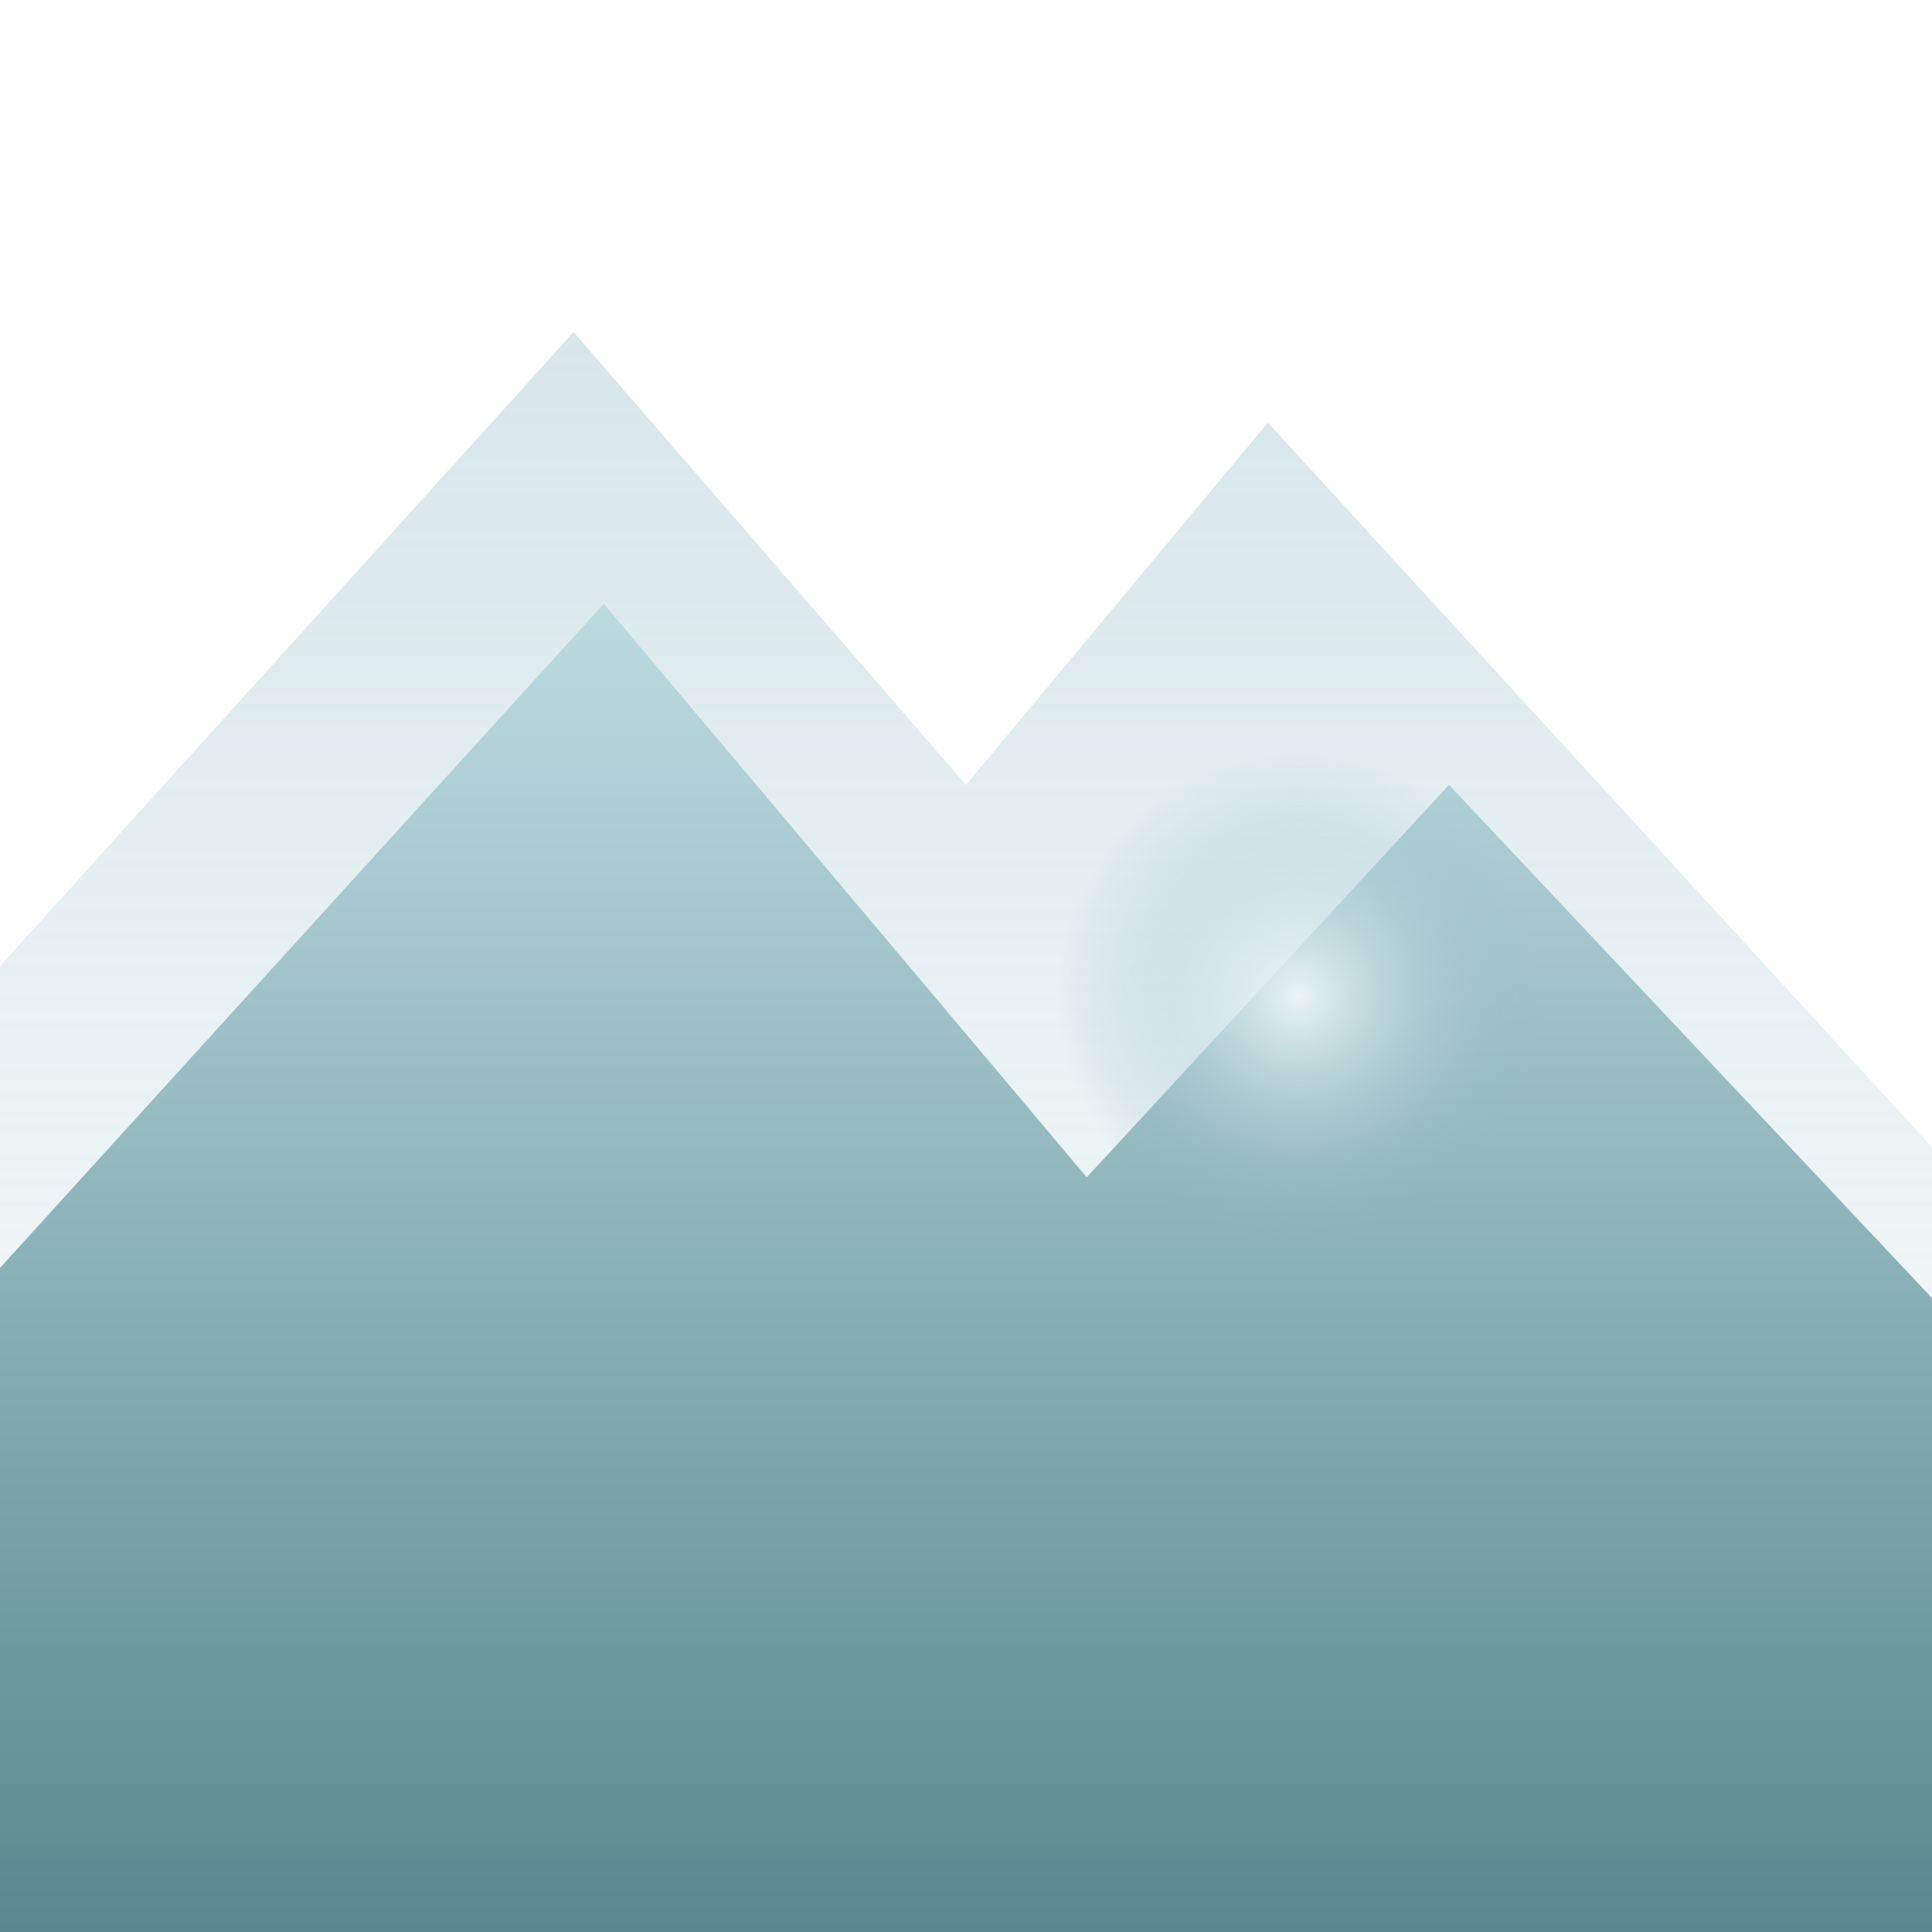
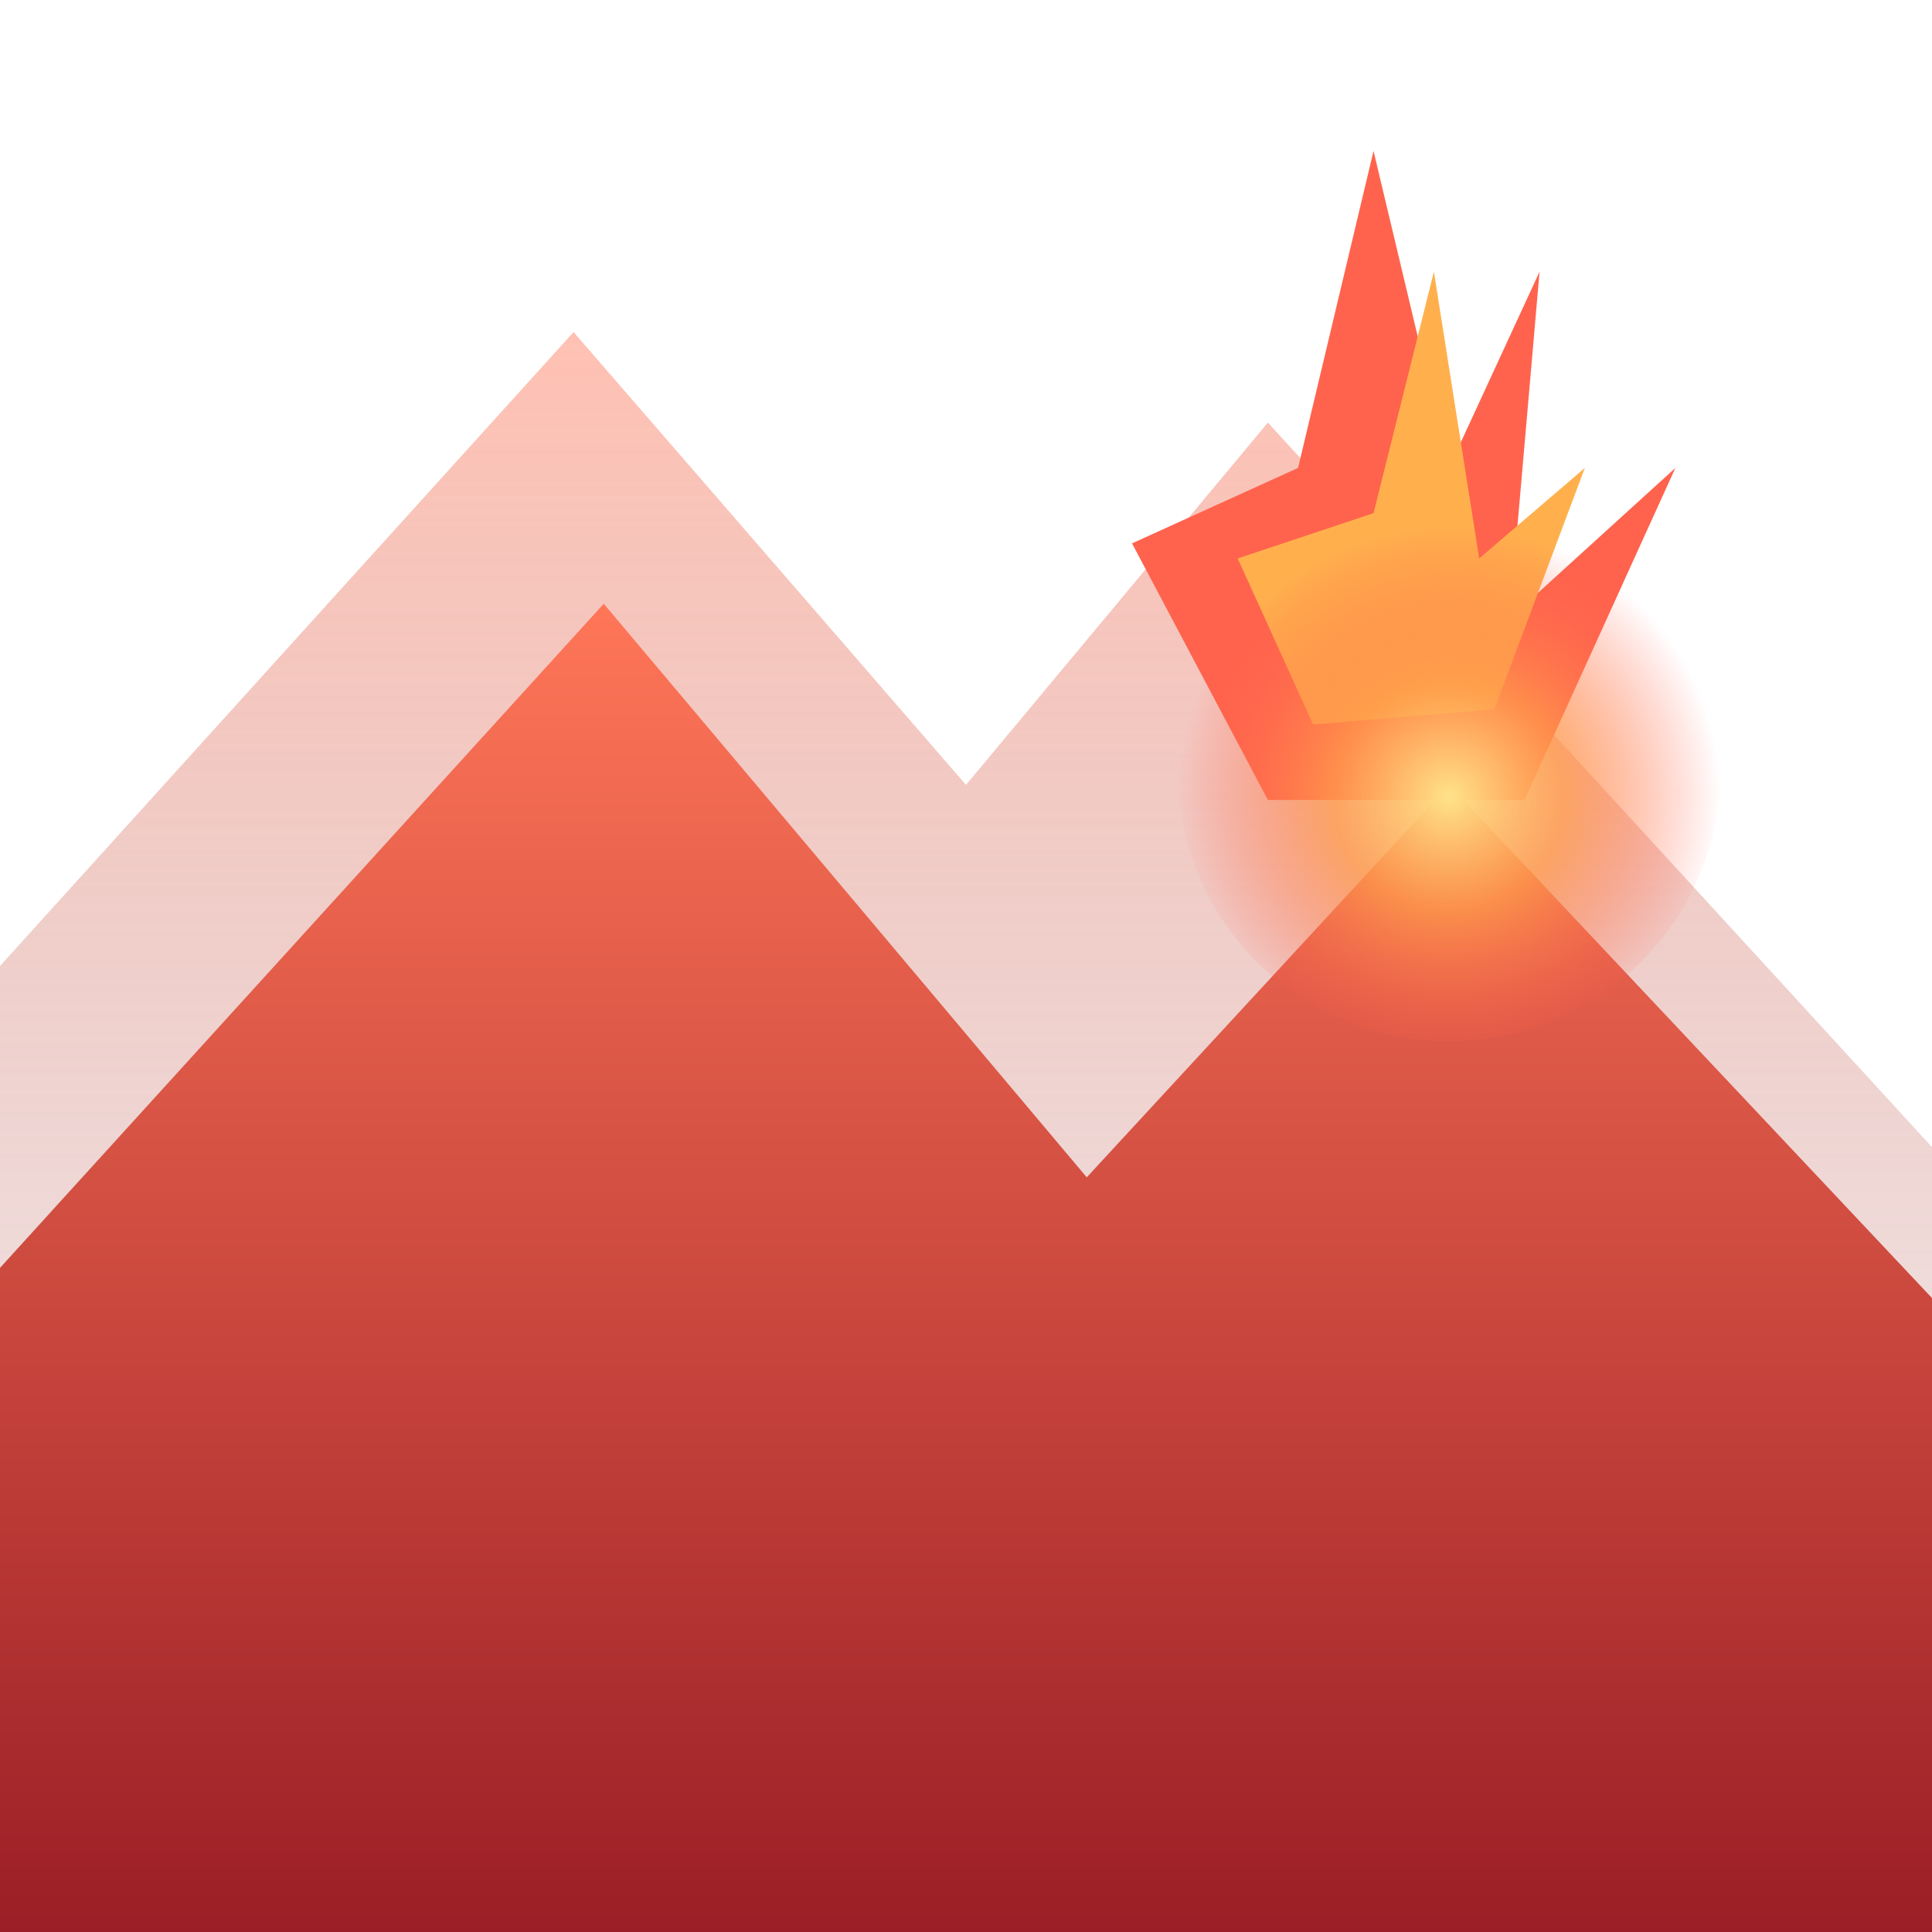
<svg xmlns="http://www.w3.org/2000/svg" width="128" height="128" viewBox="0 0 128 128">
  <defs>
-     <linearGradient id="mntBack" x1="0" y1="0" x2="0" y2="1">
-       <stop offset="0" stop-color="#8bb9c1" stop-opacity="0.35" />
-       <stop offset="1" stop-color="#8bb9c1" stop-opacity="0" />
+     <linearGradient id="volcanicBack" x1="0" y1="0" x2="0" y2="1">
+       <stop offset="0" stop-color="#ff7658" stop-opacity="0.45" />
+       <stop offset="1" stop-color="#6d1118" stop-opacity="0" />
    </linearGradient>
-     <linearGradient id="mntFront" x1="0" y1="0" x2="0" y2="1">
-       <stop offset="0" stop-color="#bcdbe0" />
-       <stop offset="1" stop-color="#5a8790" />
+     <linearGradient id="volcanicFront" x1="0" y1="0" x2="0" y2="1">
+       <stop offset="0" stop-color="#ff7658" />
+       <stop offset="1" stop-color="#9b1e26" />
    </linearGradient>
-     <radialGradient id="sun" cx="0.5" cy="0.5" r="0.5">
-       <stop offset="0" stop-color="#eef7f8" stop-opacity="0.95" />
-       <stop offset="1" stop-color="#8bb9c1" stop-opacity="0" />
+     <radialGradient id="lavaGlow" cx="0.5" cy="0.55" r="0.5">
+       <stop offset="0" stop-color="#ffe38a" />
+       <stop offset="0.42" stop-color="#ff9a4b" stop-opacity="0.8" />
+       <stop offset="1" stop-color="#ff5a4c" stop-opacity="0" />
    </radialGradient>
  </defs>
-   <path d="M0 64 L38 22 L64 52 L84 28 L128 76 L128 128 L0 128 Z" fill="url(#mntBack)" />
-   <path d="M0 84 L40 40 L72 78 L96 52 L128 86 L128 128 L0 128 Z" fill="url(#mntFront)" />
-   <circle cx="86" cy="66" r="16" fill="url(#sun)" />
+   <path d="M0 64 L38 22 L64 52 L84 28 L128 76 L128 128 L0 128 Z" fill="url(#volcanicBack)" />
+   <path d="M86 31 L91 10 L96 31 L102 18 L100 41 L111 31 L101 53 L84 53 L75 36 Z" fill="#ff634d" />
+   <path d="M91 34 L95 18 L98 37 L105 31 L99 47 L87 48 L82 37 Z" fill="#ffb04d" />
+   <path d="M0 84 L40 40 L72 78 L96 52 L128 86 L128 128 L0 128 Z" fill="url(#volcanicFront)" />
+   <circle cx="96" cy="51" r="18" fill="url(#lavaGlow)" />
</svg>
